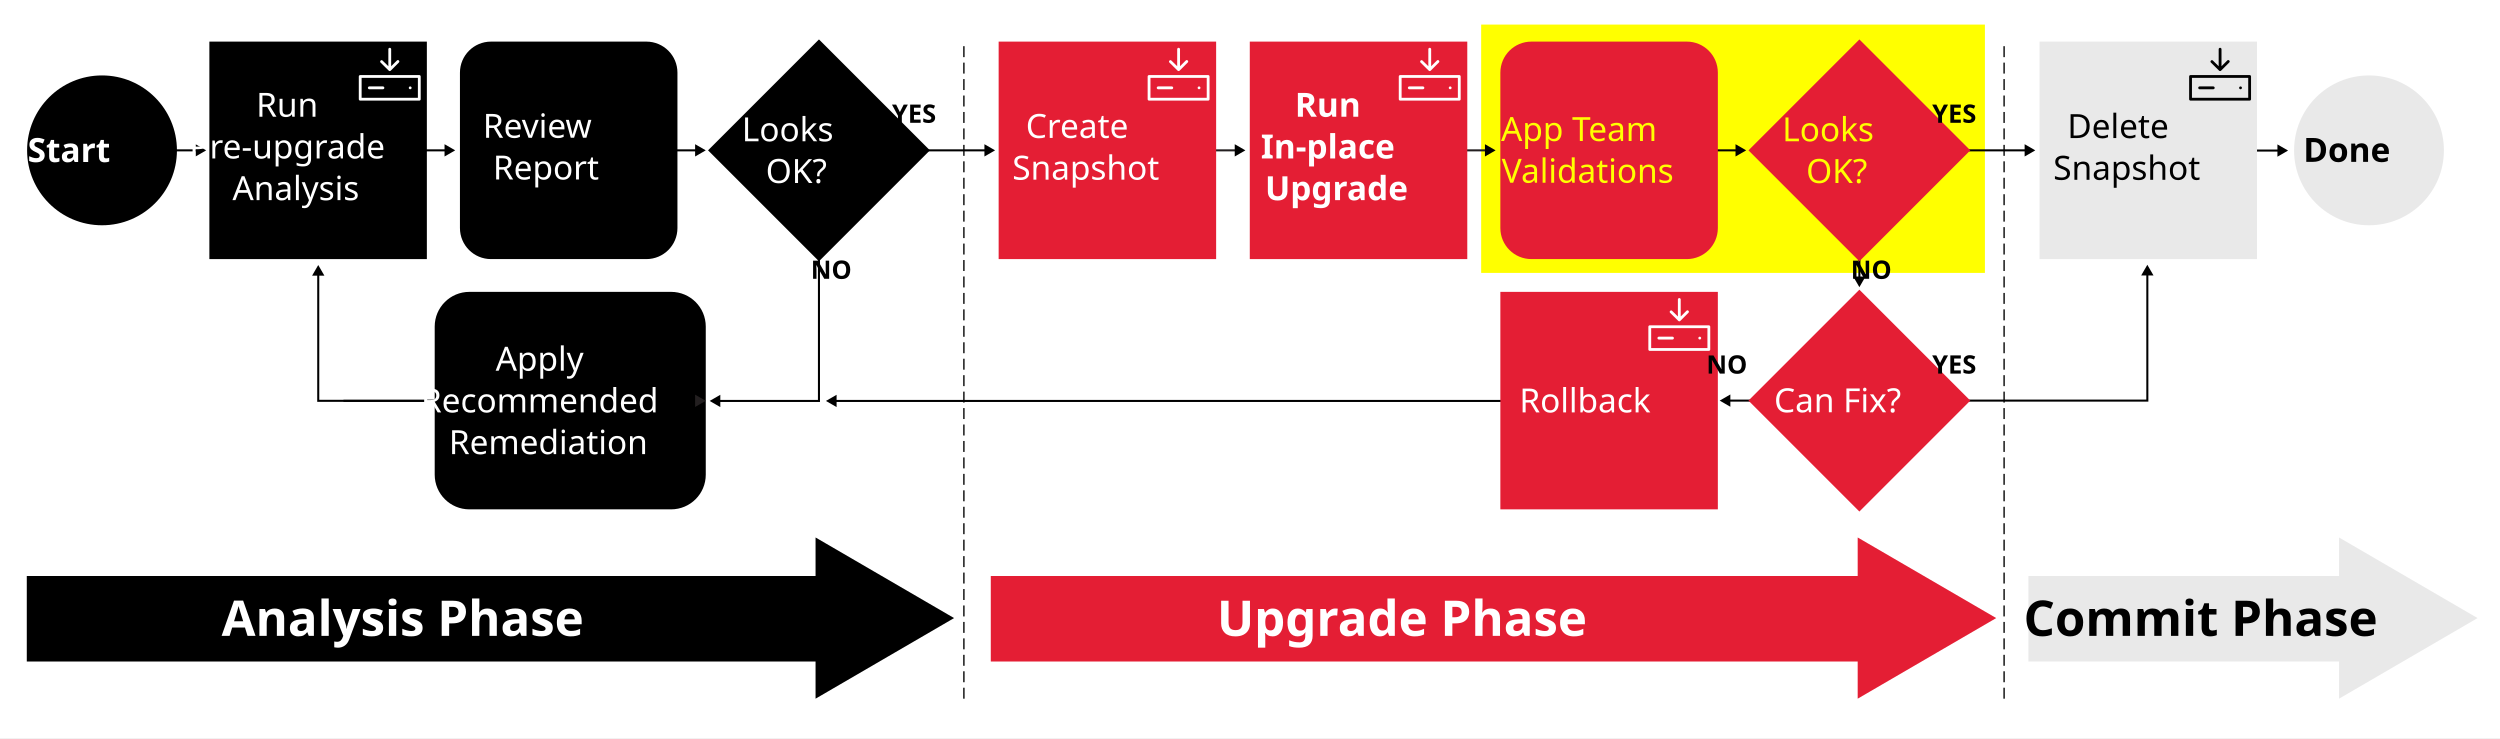
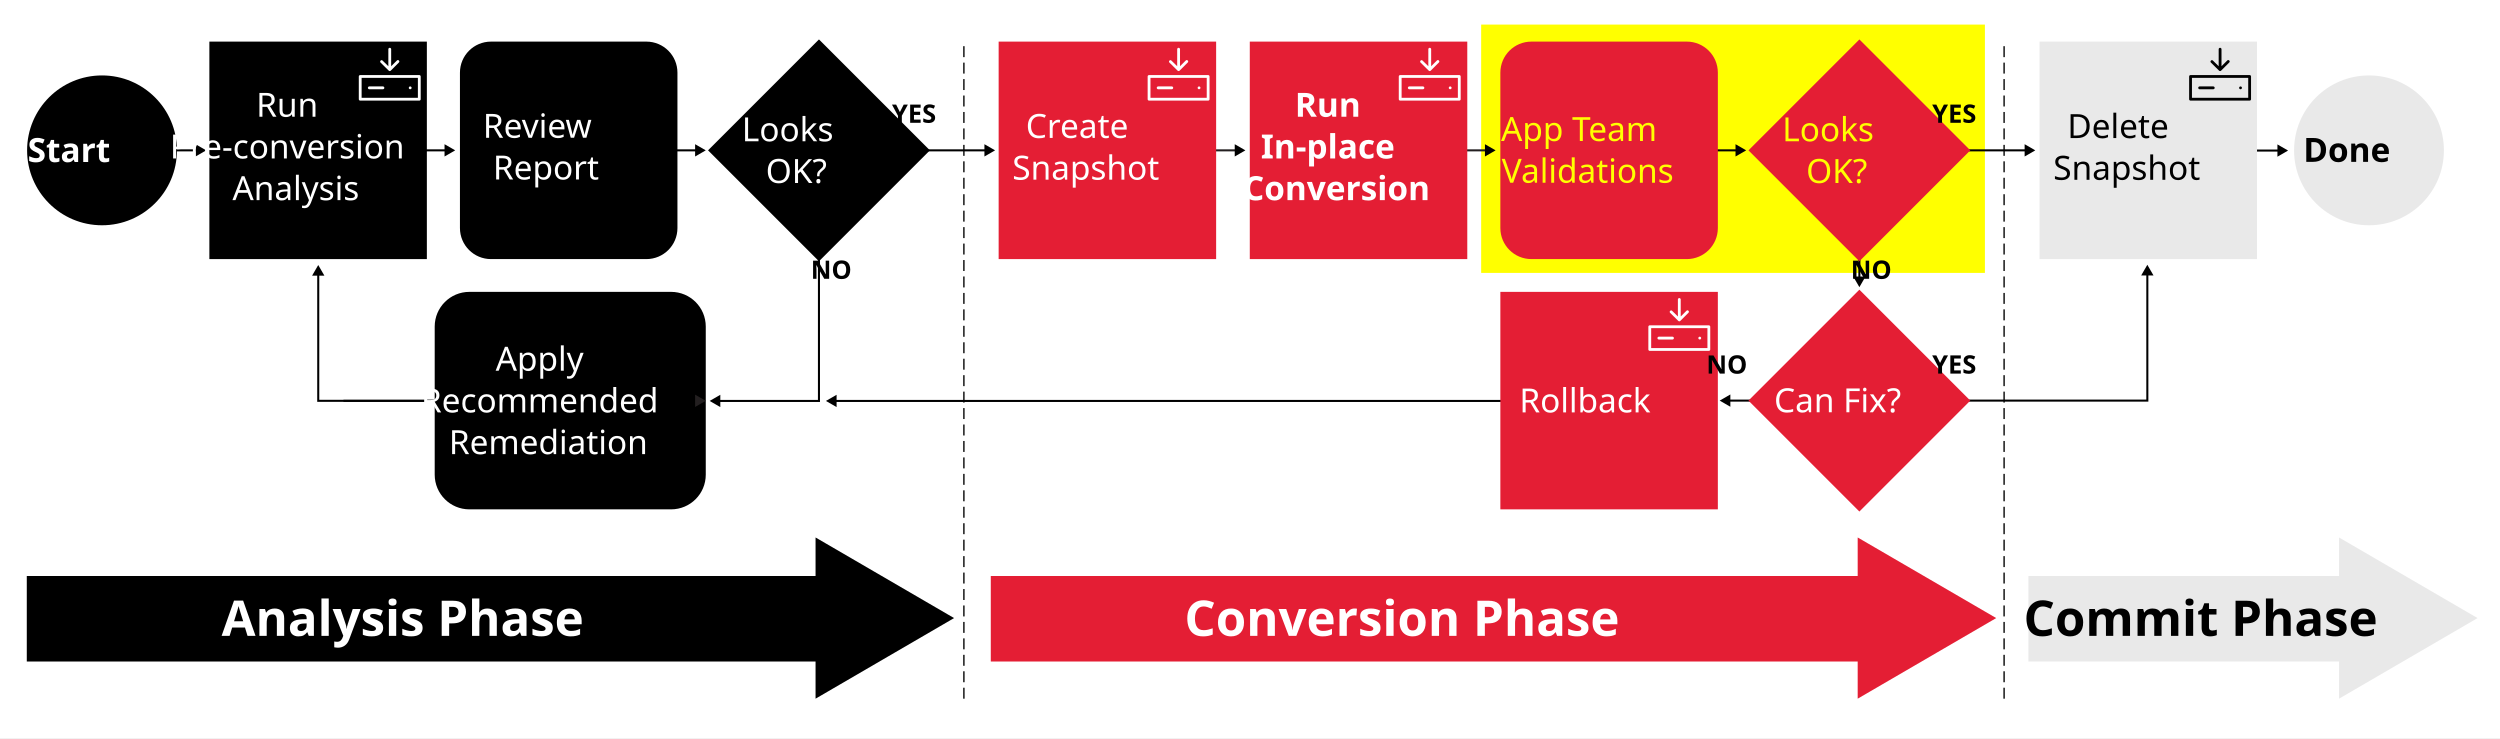
<svg xmlns="http://www.w3.org/2000/svg" version="1.1" id="svg2533" width="1040.619" height="307.239" viewBox="0 0 1040.619 307.239" xml:space="preserve">
  <defs id="defs2537">
    <clipPath clipPathUnits="userSpaceOnUse" id="clipPath2553">
      <path d="M 0,792 H 612 V 0 H 0 Z" id="path2551" />
    </clipPath>
    <clipPath clipPathUnits="userSpaceOnUse" id="clipPath2579">
      <path d="M 0,792 H 612 V 0 H 0 Z" id="path2577" />
    </clipPath>
    <clipPath clipPathUnits="userSpaceOnUse" id="clipPath2587">
      <path d="m 42.84,719.75 h 119.88 v 34 H 42.84 Z" id="path2585" />
    </clipPath>
    <clipPath clipPathUnits="userSpaceOnUse" id="clipPath2611">
      <path d="m 42.84,719.75 h 106 v 34 h -106 z" id="path2609" />
    </clipPath>
    <clipPath clipPathUnits="userSpaceOnUse" id="clipPath2943">
      <path d="M 179.28,462.384 H 569.16 V 581.975 H 179.28 Z" id="path2941" />
    </clipPath>
    <clipPath clipPathUnits="userSpaceOnUse" id="clipPath2983">
      <path d="M 179.28,462.384 H 569.16 V 581.975 H 179.28 Z" id="path2981" />
    </clipPath>
    <style id="style4590">
      .a59a7be5-8ddd-47cd-aa67-b081be49d87f {
        fill: #fff;
      }
    </style>
  </defs>
  <g id="g2539" transform="matrix(1.333333,0,0,-1.333333,-228.0365,785.0473)">
    <rect style="fill:#ffffff;fill-opacity:1;stroke:none;stroke-width:2.118" id="rect4263" width="780.465" height="230.429" x="171.027" y="-588.785" transform="scale(1,-1)" />
    <path d="M 790.689,503.588 H 633.425 V 581.112 H 790.689 Z" style="fill:#ffff00;fill-opacity:1;fill-rule:nonzero;stroke:none;stroke-width:1.765" id="path1025" clip-path="none" />
    <g id="g2849" transform="matrix(1.765354,0,0,1.765354,226.2638,541.8478)" clip-path="none" style="fill:#000000;fill-opacity:1;stroke:none;stroke-width:1;stroke-dasharray:none;stroke-opacity:1">
      <path d="m 0,0 c 0,-7.317 -5.932,-13.249 -13.249,-13.249 -7.317,0 -13.249,5.932 -13.249,13.249 0,7.318 5.932,13.249 13.249,13.249 C -5.932,13.249 0,7.318 0,0" style="fill:#000000;fill-opacity:1;fill-rule:nonzero;stroke:none;stroke-width:1;stroke-dasharray:none;stroke-opacity:1" id="path2851" />
    </g>
    <path d="m 380.535,429.772 h -62.977 c -5.977,0 -10.822,4.844 -10.822,10.822 v 46.252 c 0,5.977 4.844,10.822 10.822,10.822 h 62.977 c 5.977,0 10.822,-4.844 10.822,-10.822 v -46.252 c 0,-5.977 -4.844,-10.822 -10.822,-10.822" style="fill:#000000;fill-opacity:1;fill-rule:nonzero;stroke:none;stroke-width:1.765" id="path2919" clip-path="none" />
    <path d="m 304.286,507.9 h -67.896 v 67.896 h 67.896 z" style="fill:#000000;fill-opacity:1;fill-rule:nonzero;stroke:none;stroke-width:1.765" id="path2853" clip-path="none" />
    <g id="g2727" transform="matrix(2.628868,0,0,1.765354,431.794,463.6172)" style="stroke:#000000">
      <path d="M 0,0 H 79.59" style="fill:none;stroke:#000000;stroke-width:0.364;stroke-linecap:square;stroke-linejoin:miter;stroke-miterlimit:10;stroke-dasharray:none;stroke-opacity:1" id="path2729" />
    </g>
    <path d="m 707.314,429.772 h -67.896 v 67.896 h 67.896 z" style="fill:#e41e34;fill-opacity:1;fill-rule:nonzero;stroke:none;stroke-width:1.765" id="path4636" />
    <g id="g4648" transform="matrix(0.7093694,0,0,-0.7093694,682.5127,499.5506)">
      <path class="a59a7be5-8ddd-47cd-aa67-b081be49d87f" d="M 27,23.62 A 0.62,0.62 0 1 0 26.38,23 0.61,0.61 0 0 0 27,23.62 Z" id="path4638" />
      <g id="g4646">
        <path class="a59a7be5-8ddd-47cd-aa67-b081be49d87f" d="M 31,17.38 H 5 A 0.61,0.61 0 0 0 4.38,18 V 28 A 0.61,0.61 0 0 0 5,28.62 H 31 A 0.61,0.61 0 0 0 31.62,28 V 18 A 0.61,0.61 0 0 0 31,17.38 Z m -0.62,10 H 5.62 v -8.76 h 24.76 z" id="path4640" />
        <path class="a59a7be5-8ddd-47cd-aa67-b081be49d87f" d="m 9,23.62 h 6 a 0.62,0.62 0 0 0 0,-1.24 H 9 a 0.62,0.62 0 0 0 0,1.24 z" id="path4642" />
        <path class="a59a7be5-8ddd-47cd-aa67-b081be49d87f" d="m 17.56,15.44 a 0.62,0.62 0 0 0 0.88,0 l 3.6,-3.6 c 0.58,-0.56 -0.32,-1.47 -0.88,-0.88 l -2.54,2.53 V 6 a 0.62,0.62 0 0 0 -1.24,0 v 7.49 L 14.84,11 c -0.56,-0.58 -1.46,0.32 -0.88,0.88 z" id="path4644" />
      </g>
    </g>
    <g id="g2753" transform="matrix(1.765354,0,0,1.765354,705.3161,541.8478)" style="stroke:#000000">
      <path d="M 0,0 H 4.576" style="fill:none;stroke:#000000;stroke-width:0.364;stroke-linecap:square;stroke-linejoin:miter;stroke-miterlimit:10;stroke-dasharray:none;stroke-opacity:1" id="path2755" />
    </g>
    <g id="g4162" transform="matrix(1.765354,0,0,1.765354,-58.38623,-370.4724)">
      <g id="g4160" clip-path="url(#clipPath2943)">
        <g id="g4158" transform="translate(428.2477,497.5616)">
          <path d="m 0,0 h -27.48 c -3.033,0 -5.491,2.458 -5.491,5.491 v 27.478 c 0,3.033 2.458,5.491 5.491,5.491 H 0 c 3.033,0 5.491,-2.458 5.491,-5.491 V 5.491 C 5.491,2.458 3.033,0 0,0" style="fill:#e41e34;fill-opacity:1;fill-rule:nonzero;stroke:none" id="path4156" />
        </g>
      </g>
    </g>
    <g id="g2881" transform="matrix(1.765354,0,0,1.765354,426.6972,507.2192)" style="fill:#000000">
      <path d="M 0,0 -19.616,19.616 0,39.231 19.616,19.616 Z" style="fill:#000000;fill-opacity:1;fill-rule:nonzero;stroke:none" id="path2883" />
    </g>
    <g id="g4126" transform="matrix(1.765354,0,0,1.765354,-383.188,-370.4724)" style="fill:#000000;stroke:none">
      <g id="g4124" clip-path="url(#clipPath2943)" style="fill:#000000;stroke:none">
        <g id="g4122" transform="translate(428.2477,497.5616)" style="fill:#000000;stroke:none">
          <path d="m 0,0 h -27.48 c -3.033,0 -5.491,2.458 -5.491,5.491 v 27.478 c 0,3.033 2.458,5.491 5.491,5.491 H 0 c 3.033,0 5.491,-2.458 5.491,-5.491 V 5.491 C 5.491,2.458 3.033,0 0,0" style="fill:#000000;fill-opacity:1;fill-rule:nonzero;stroke:none" id="path4120" />
        </g>
      </g>
    </g>
    <g id="g2705" transform="matrix(1.765354,0,0,1.765354,751.4988,501.8989)" style="fill:#000000;stroke:#000000">
      <path d="M 0,0 V 6.888" style="fill:#000000;stroke:#000000;stroke-width:0.364;stroke-linecap:square;stroke-linejoin:miter;stroke-miterlimit:10;stroke-dasharray:none;stroke-opacity:1" id="path2707" />
    </g>
    <g id="g2709" transform="matrix(1.765354,0,0,1.765354,753.4195,502.4608)" style="fill:#000000">
      <path d="M 0,0 -1.088,-1.884 -2.176,0 Z" style="fill:#000000;fill-opacity:1;fill-rule:nonzero;stroke:none" id="path2711" />
    </g>
    <g id="g2719" transform="matrix(1.765354,0,0,1.765354,395.1725,463.6172)" style="stroke:#000000">
      <path d="M 0,0 H 17.856 V 29.808" style="fill:none;stroke:#000000;stroke-width:0.364;stroke-linecap:square;stroke-linejoin:miter;stroke-miterlimit:10;stroke-dasharray:none;stroke-opacity:1" id="path2721" />
    </g>
    <g id="g2723" transform="matrix(1.765354,0,0,1.765354,395.8984,461.6969)" style="fill:#000000">
      <path d="M 0,0 -1.884,1.088 0,2.176 Z" style="fill:#000000;fill-opacity:1;fill-rule:nonzero;stroke:none" id="path2725" />
    </g>
    <g id="g2731" transform="matrix(1.765354,0,0,1.765354,432.1987,461.6969)" style="fill:#000000">
      <path d="M 0,0 -1.884,1.088 0,2.176 Z" style="fill:#000000;fill-opacity:1;fill-rule:nonzero;stroke:none" id="path2733" />
    </g>
    <g id="g2735" transform="matrix(1.765354,0,0,1.765354,783.3562,541.8475)" style="stroke:#000000">
      <path d="M 0,0 H 11.495" style="fill:none;stroke:#000000;stroke-width:0.364;stroke-linecap:square;stroke-linejoin:miter;stroke-miterlimit:10;stroke-dasharray:none;stroke-opacity:1" id="path2737" />
    </g>
    <g id="g2739" transform="matrix(1.765354,0,0,1.765354,803.0874,539.9268)" style="fill:#000000">
      <path d="M 0,0 1.884,1.088 0,2.176 Z" style="fill:#000000;fill-opacity:1;fill-rule:nonzero;stroke:none" id="path2741" />
    </g>
    <g id="g2743" transform="matrix(1.765354,0,0,1.765354,627.0913,541.8478)">
      <path d="M 0,0 H 4.576" style="fill:none;stroke:#231f20;stroke-width:0.364;stroke-linecap:square;stroke-linejoin:miter;stroke-miterlimit:10;stroke-dasharray:none;stroke-opacity:1" id="path2745" />
    </g>
    <g id="g2747" transform="matrix(1.765354,0,0,1.765354,634.608,539.9271)" style="fill:#000000">
      <path d="M 0,0 1.884,1.088 0,2.176 Z" style="fill:#000000;fill-opacity:1;fill-rule:nonzero;stroke:none" id="path2749" />
    </g>
    <g id="g523" transform="matrix(1.765354,0,0,1.765354,549.4454,541.8478)">
      <path d="M 0,0 H 4.576" style="fill:none;stroke:#231f20;stroke-width:0.364;stroke-linecap:square;stroke-linejoin:miter;stroke-miterlimit:10;stroke-dasharray:none;stroke-opacity:1" id="path521" />
    </g>
    <g id="g2757" transform="matrix(1.765354,0,0,1.765354,712.8328,539.9271)" style="fill:#000000">
      <path d="M 0,0 1.884,1.088 0,2.176 Z" style="fill:#000000;fill-opacity:1;fill-rule:nonzero;stroke:none" id="path2759" />
    </g>
    <g id="g2771" transform="matrix(1.765354,0,0,1.765354,874.4896,541.7848)" style="stroke:#000000">
      <path d="M 0,0 H 4.576" style="fill:none;stroke:#000000;stroke-width:0.364;stroke-linecap:square;stroke-linejoin:miter;stroke-miterlimit:10;stroke-dasharray:none;stroke-opacity:1" id="path2773" />
    </g>
    <g id="g2775" transform="matrix(1.765354,0,0,1.765354,882.0063,539.8643)" style="fill:#000000">
      <path d="M 0,0 1.884,1.088 0,2.176 Z" style="fill:#000000;fill-opacity:1;fill-rule:nonzero;stroke:none" id="path2777" />
    </g>
    <g id="g2779" transform="matrix(1.765354,0,0,1.765354,751.4988,507.2192)">
      <path d="M 0,0 -19.616,19.616 0,39.231 19.616,19.616 Z" style="fill:#e41e34;fill-opacity:1;fill-rule:nonzero;stroke:none" id="path2781" />
    </g>
    <g id="g2793" transform="matrix(1.765354,0,0,1.765354,783.3562,463.721)" style="stroke:#000000">
      <path d="M 0,0 H 32.877 V 22.49" style="fill:none;stroke:#000000;stroke-width:0.364;stroke-linecap:square;stroke-linejoin:miter;stroke-miterlimit:10;stroke-dasharray:none;stroke-opacity:1" id="path2795" />
    </g>
    <g id="g2797" transform="matrix(1.765354,0,0,1.765354,843.3159,502.7975)" style="fill:#000000">
      <path d="M 0,0 -1.088,1.884 -2.176,0 Z" style="fill:#000000;fill-opacity:1;fill-rule:nonzero;stroke:none" id="path2799" />
    </g>
    <g id="g2801" transform="matrix(1.765354,0,0,1.765354,710.6584,463.721)" style="stroke:#000000">
      <path d="M 0,0 H 11.495" style="fill:none;stroke:#000000;stroke-width:0.364;stroke-linecap:square;stroke-linejoin:miter;stroke-miterlimit:10;stroke-dasharray:none;stroke-opacity:1" id="path2803" />
    </g>
    <g id="g2805" transform="matrix(1.765354,0,0,1.765354,711.2203,461.8003)" style="fill:#000000">
      <path d="M 0,0 -1.884,1.088 0,2.176 Z" style="fill:#000000;fill-opacity:1;fill-rule:nonzero;stroke:none" id="path2807" />
    </g>
    <g id="g2809" transform="matrix(1.765354,0,0,1.765354,751.4988,429.0919)">
      <path d="M 0,0 -19.616,19.616 0,39.232 19.616,19.616 Z" style="fill:#e41e34;fill-opacity:1;fill-rule:nonzero;stroke:none" id="path2811" />
    </g>
    <g id="g2817" transform="matrix(1.765354,0,0,1.765354,224.5512,541.8478)" style="stroke:#000000">
      <path d="M 0,0 H 4.575" style="fill:none;stroke:#000000;stroke-width:0.364;stroke-linecap:square;stroke-linejoin:miter;stroke-miterlimit:10;stroke-dasharray:none;stroke-opacity:1" id="path2819" />
    </g>
    <g id="g2821" transform="matrix(1.765354,0,0,1.765354,232.067,539.9271)" style="fill:#000000">
      <path d="M 0,0 1.884,1.088 0,2.176 Z" style="fill:#000000;fill-opacity:1;fill-rule:nonzero;stroke:none" id="path2823" />
    </g>
    <g id="g2825" transform="matrix(1.765354,0,0,1.765354,302.2895,541.8478)" style="stroke:#000000">
      <path d="M 0,0 H 4.576" style="fill:none;stroke:#000000;stroke-width:0.364;stroke-linecap:square;stroke-linejoin:miter;stroke-miterlimit:10;stroke-dasharray:none;stroke-opacity:1" id="path2827" />
    </g>
    <g id="g2829" transform="matrix(1.765354,0,0,1.765354,309.8062,539.9271)" style="fill:#000000">
      <path d="M 0,0 1.884,1.088 0,2.176 Z" style="fill:#000000;fill-opacity:1;fill-rule:nonzero;stroke:none" id="path2831" />
    </g>
    <g id="g2833" transform="matrix(1.765354,0,0,1.765354,270.378,503.2872)" style="stroke:#000000">
      <path d="M 0,0 V -22.45 H 38.901" style="fill:none;stroke:#000000;stroke-width:0.364;stroke-linecap:square;stroke-linejoin:miter;stroke-miterlimit:10;stroke-dasharray:none;stroke-opacity:1" id="path2835" />
    </g>
    <g id="g2837" transform="matrix(1.765354,0,0,1.765354,268.4575,502.7253)" style="fill:#000000">
      <path d="M 0,0 1.088,1.884 2.176,0 Z" style="fill:#000000;fill-opacity:1;fill-rule:nonzero;stroke:none" id="path2839" />
    </g>
    <g id="g2867" transform="matrix(1.765354,0,0,1.765354,380.5144,541.8475)" style="stroke:#000000">
      <path d="M 0,0 H 4.576" style="fill:none;stroke:#000000;stroke-width:0.364;stroke-linecap:square;stroke-linejoin:miter;stroke-miterlimit:10;stroke-dasharray:none;stroke-opacity:1" id="path2869" />
    </g>
    <g id="g2871" transform="matrix(1.765354,0,0,1.765354,388.0311,539.9268)" style="fill:#000000">
      <path d="M 0,0 1.884,1.088 0,2.176 Z" style="fill:#000000;fill-opacity:1;fill-rule:nonzero;stroke:none" id="path2873" />
    </g>
    <g id="g2885" transform="matrix(1.765354,0,0,1.765354,425.633,420.9954)" style="fill:#000000">
      <path d="M 0,0 24.496,-14.254 0,-28.509 Z" style="fill:#000000;fill-opacity:1;fill-rule:nonzero;stroke:none" id="path2887" />
    </g>
    <g id="g2901" transform="matrix(1.765354,0,0,1.765354,278.5643,463.6569)" style="stroke:#000000">
      <path d="M 0,0 H 62.327" style="fill:none;stroke:#000000;stroke-width:0.364;stroke-linecap:square;stroke-linejoin:miter;stroke-miterlimit:10;stroke-dasharray:none;stroke-opacity:1" id="path2903" />
    </g>
    <g id="g2905" transform="matrix(1.765354,0,0,1.765354,388.0311,461.7366)">
      <path d="M 0,0 1.884,1.088 0,2.176 Z" style="fill:#231f20;fill-opacity:1;fill-rule:nonzero;stroke:none" id="path2907" />
    </g>
    <g id="g2921" transform="matrix(1.765354,0,0,1.765354,471.9416,370.6667)" clip-path="none" style="fill:none;stroke:#000000;stroke-opacity:1">
      <path d="M 0,0 V 116.197" style="fill:none;stroke:#000000;stroke-width:0.242;stroke-linecap:butt;stroke-linejoin:miter;stroke-miterlimit:10;stroke-dasharray:1.939, 0.97;stroke-dashoffset:0;stroke-opacity:1" id="path2923" />
    </g>
    <g id="g2925" transform="matrix(1.765354,0,0,1.765354,796.6788,370.6667)" clip-path="none" style="fill:none;stroke:#000000;stroke-opacity:1">
      <path d="M 0,0 V 116.197" style="fill:none;stroke:#000000;stroke-width:0.242;stroke-linecap:butt;stroke-linejoin:miter;stroke-miterlimit:10;stroke-dasharray:1.939, 0.97;stroke-dashoffset:0;stroke-opacity:1" id="path2927" />
    </g>
    <path d="m 875.637,507.9 h -67.896 v 67.896 h 67.896 z" style="fill:#e9e9e9;fill-opacity:1;fill-rule:nonzero;stroke:none;stroke-width:1.765" id="path2961" />
    <g id="g2969" transform="matrix(1.765354,0,0,1.765354,458.619,541.8475)" style="stroke:#000000">
      <path d="M 0,0 H 11.495" style="fill:none;stroke:#000000;stroke-width:0.364;stroke-linecap:square;stroke-linejoin:miter;stroke-miterlimit:10;stroke-dasharray:none;stroke-opacity:1" id="path2971" />
    </g>
    <g id="g2973" transform="matrix(1.765354,0,0,1.765354,478.3504,539.9268)" style="fill:#000000">
      <path d="M 0,0 1.884,1.088 0,2.176 Z" style="fill:#000000;fill-opacity:1;fill-rule:nonzero;stroke:none" id="path2975" />
    </g>
    <g id="g2977" transform="matrix(1.765354,0,0,1.765354,-58.70099,-448.6006)">
      <g id="g2979" clip-path="url(#clipPath2983)">
        <g id="g2985" transform="translate(562.3143,561.0479)">
          <path d="m 0,0 c 0,-7.317 -5.932,-13.249 -13.249,-13.249 -7.317,0 -13.249,5.932 -13.249,13.249 0,7.318 5.932,13.249 13.249,13.249 C -5.932,13.249 0,7.318 0,0" style="fill:#e9e9e9;fill-opacity:1;fill-rule:nonzero;stroke:none" id="path2987" />
        </g>
      </g>
    </g>
    <path d="M 179.389,382.27 H 433.546 v 26.697 H 179.389 Z" style="fill:#000000;fill-opacity:1;fill-rule:nonzero;stroke:none;stroke-width:1.765" id="path2997" />
    <g id="g3003" transform="matrix(1.765354,0,0,1.765354,750.9695,420.9954)">
      <path d="M 0,0 24.496,-14.254 0,-28.509 Z" style="fill:#e41e34;fill-opacity:1;fill-rule:nonzero;stroke:none" id="path3005" />
    </g>
    <path d="m 757.36,382.27 h -277.022 v 26.697 h 277.022 z" style="fill:#e41e34;fill-opacity:1;fill-rule:nonzero;stroke:none;stroke-width:2.077" id="path3007" />
    <g id="g3013" transform="matrix(1.765354,0,0,1.765354,901.2388,370.6659)">
      <path d="M 0,0 24.496,14.255 0,28.509 Z" style="fill:#e9e9e9;fill-opacity:1;fill-rule:nonzero;stroke:none" id="path3015" />
    </g>
    <path d="m 910.734,382.27 h -106.466 v 26.697 h 106.466 z" style="fill:#e9e9e9;fill-opacity:1;fill-rule:nonzero;stroke:none;stroke-width:1.794" id="path3017" />
    <text xml:space="preserve" style="font-style:normal;font-variant:normal;font-weight:normal;font-stretch:normal;font-size:10.416px;font-family:'Red Hat Display';-inkscape-font-specification:'Red Hat Display, Normal';font-variant-ligatures:normal;font-variant-caps:normal;font-variant-numeric:normal;font-variant-east-asian:normal;text-align:center;text-anchor:middle;fill:#ffffff;stroke-width:1.324" x="348.237" y="-545.774" id="text3854" transform="scale(1,-1)">
      <tspan x="348.237" y="-545.774" id="tspan3852" style="stroke-width:1.324">Review</tspan>
      <tspan x="348.237" y="-532.755" id="tspan4118" style="stroke-width:1.324">Report</tspan>
    </text>
    <text xml:space="preserve" style="font-style:normal;font-variant:normal;font-weight:normal;font-stretch:normal;font-size:10.416px;font-family:'Red Hat Display';-inkscape-font-specification:'Red Hat Display, Normal';font-variant-ligatures:normal;font-variant-caps:normal;font-variant-numeric:normal;font-variant-east-asian:normal;text-align:center;text-anchor:middle;fill:#ffff00;stroke-width:1.324;fill-opacity:1" x="751.202" y="-544.68" id="text3863" transform="scale(1,-1)">
      <tspan x="751.202" y="-544.68" id="tspan3861" style="stroke-width:1.324;fill:#ffff00;fill-opacity:1">Looks</tspan>
      <tspan x="751.202" y="-531.661" id="tspan3865" style="stroke-width:1.324;fill:#ffff00;fill-opacity:1">OK?</tspan>
    </text>
    <text xml:space="preserve" style="font-style:normal;font-variant:normal;font-weight:900;font-stretch:normal;font-size:7.944px;font-family:'Red Hat Display';-inkscape-font-specification:'Red Hat Display, Heavy';font-variant-ligatures:normal;font-variant-caps:normal;font-variant-numeric:normal;font-variant-east-asian:normal;text-align:center;text-anchor:middle;fill:#000000;stroke-width:1.324" x="461.546" y="-550.458" id="text3979" transform="scale(1,-1)">
      <tspan id="tspan3977" style="font-style:normal;font-variant:normal;font-weight:900;font-stretch:normal;font-size:7.944px;font-family:'Red Hat Display';-inkscape-font-specification:'Red Hat Display, Heavy';font-variant-ligatures:normal;font-variant-caps:normal;font-variant-numeric:normal;font-variant-east-asian:normal;stroke-width:1.324" x="461.546" y="-550.458">YES</tspan>
    </text>
    <text xml:space="preserve" style="font-style:normal;font-variant:normal;font-weight:900;font-stretch:normal;font-size:7.944px;font-family:'Red Hat Display';-inkscape-font-specification:'Red Hat Display, Heavy';font-variant-ligatures:normal;font-variant-caps:normal;font-variant-numeric:normal;font-variant-east-asian:normal;text-align:center;text-anchor:middle;fill:#000000;stroke-width:1.324" x="435.694" y="-501.742" id="text4033" transform="scale(1,-1)">
      <tspan id="tspan4031" style="font-style:normal;font-variant:normal;font-weight:900;font-stretch:normal;font-size:7.944px;font-family:'Red Hat Display';-inkscape-font-specification:'Red Hat Display, Heavy';font-variant-ligatures:normal;font-variant-caps:normal;font-variant-numeric:normal;font-variant-east-asian:normal;stroke-width:1.324" x="435.694" y="-501.742">NO</tspan>
    </text>
    <text xml:space="preserve" style="font-style:normal;font-variant:normal;font-weight:normal;font-stretch:normal;font-size:15.359px;font-family:'Red Hat Text';-inkscape-font-specification:'Red Hat Text, Normal ';font-variant-ligatures:normal;font-variant-caps:normal;font-variant-numeric:normal;font-variant-east-asian:normal;text-align:center;text-anchor:middle;fill:#ffffff;stroke-width:1.324" x="306.721" y="-390.274" id="text4084" transform="scale(1,-1)">
      <tspan id="tspan4082" style="font-style:normal;font-variant:normal;font-weight:900;font-stretch:normal;font-size:15.359px;font-family:'Red Hat Display';-inkscape-font-specification:'Red Hat Display, Heavy';font-variant-ligatures:normal;font-variant-caps:normal;font-variant-numeric:normal;font-variant-east-asian:normal;text-align:center;text-anchor:middle;fill:#ffffff;stroke-width:1.324" x="306.721" y="-390.274">Analysis Phase</tspan>
    </text>
    <text xml:space="preserve" style="font-style:normal;font-variant:normal;font-weight:normal;font-stretch:normal;font-size:15.359px;font-family:'Red Hat Text';-inkscape-font-specification:'Red Hat Text, Normal ';font-variant-ligatures:normal;font-variant-caps:normal;font-variant-numeric:normal;font-variant-east-asian:normal;text-align:center;text-anchor:middle;fill:#ffffff;stroke-width:1.324" x="618.68" y="-390.274" id="text4088" transform="scale(1,-1)">
-       <tspan id="tspan4086" style="font-style:normal;font-variant:normal;font-weight:900;font-stretch:normal;font-size:15.359px;font-family:'Red Hat Display';-inkscape-font-specification:'Red Hat Display, Heavy';font-variant-ligatures:normal;font-variant-caps:normal;font-variant-numeric:normal;font-variant-east-asian:normal;text-align:center;text-anchor:middle;fill:#ffffff;stroke-width:1.324" x="618.68" y="-390.274">Upgrade Phase</tspan>
+       <tspan id="tspan4086" style="font-style:normal;font-variant:normal;font-weight:900;font-stretch:normal;font-size:15.359px;font-family:'Red Hat Display';-inkscape-font-specification:'Red Hat Display, Heavy';font-variant-ligatures:normal;font-variant-caps:normal;font-variant-numeric:normal;font-variant-east-asian:normal;text-align:center;text-anchor:middle;fill:#ffffff;stroke-width:1.324" x="618.68" y="-390.274">Conversion Phase</tspan>
    </text>
    <text xml:space="preserve" style="font-style:normal;font-variant:normal;font-weight:normal;font-stretch:normal;font-size:15.359px;font-family:'Red Hat Text';-inkscape-font-specification:'Red Hat Text, Normal ';font-variant-ligatures:normal;font-variant-caps:normal;font-variant-numeric:normal;font-variant-east-asian:normal;text-align:center;text-anchor:middle;fill:#000000;stroke-width:1.324" x="868.008" y="-390.274" id="text4092" transform="scale(1,-1)">
      <tspan id="tspan4090" style="font-style:normal;font-variant:normal;font-weight:900;font-stretch:normal;font-size:15.359px;font-family:'Red Hat Display';-inkscape-font-specification:'Red Hat Display, Heavy';font-variant-ligatures:normal;font-variant-caps:normal;font-variant-numeric:normal;font-variant-east-asian:normal;text-align:center;text-anchor:middle;fill:#000000;stroke-width:1.324" x="868.008" y="-390.274">Commit Phase</tspan>
    </text>
    <text xml:space="preserve" style="font-style:normal;font-variant:normal;font-weight:normal;font-stretch:normal;font-size:10.416px;font-family:'Red Hat Display';-inkscape-font-specification:'Red Hat Display, Normal';font-variant-ligatures:normal;font-variant-caps:normal;font-variant-numeric:normal;font-variant-east-asian:normal;text-align:center;text-anchor:middle;fill:#ffffff;stroke-width:1.324" x="426.4" y="-544.68" id="text4132" transform="scale(1,-1)">
      <tspan x="426.4" y="-544.68" id="tspan4128" style="stroke-width:1.324">Looks</tspan>
      <tspan x="426.4" y="-531.661" id="tspan4130" style="stroke-width:1.324">OK?</tspan>
    </text>
    <text xml:space="preserve" style="font-style:normal;font-variant:normal;font-weight:normal;font-stretch:normal;font-size:10.416px;font-family:'Red Hat Display';-inkscape-font-specification:'Red Hat Display, Normal';font-variant-ligatures:normal;font-variant-caps:normal;font-variant-numeric:normal;font-variant-east-asian:normal;text-align:center;text-anchor:middle;fill:#ffff00;stroke-width:1.324;fill-opacity:1" x="673.45" y="-544.764" id="text4138" transform="scale(1,-1)">
      <tspan x="673.45" y="-544.764" id="tspan4136" style="stroke-width:1.324;fill:#ffff00;fill-opacity:1">App Team</tspan>
      <tspan x="673.45" y="-531.745" id="tspan4142" style="stroke-width:1.324;fill:#ffff00;fill-opacity:1">Validations</tspan>
    </text>
    <text xml:space="preserve" style="font-style:normal;font-variant:normal;font-weight:normal;font-stretch:normal;font-size:10.416px;font-family:'Red Hat Display';-inkscape-font-specification:'Red Hat Display, Normal';font-variant-ligatures:normal;font-variant-caps:normal;font-variant-numeric:normal;font-variant-east-asian:normal;text-align:center;text-anchor:middle;fill:#ffffff;stroke-width:1.324" x="751.478" y="-460.076" id="text4148" transform="scale(1,-1)">
      <tspan x="751.478" y="-460.076" id="tspan4152" style="stroke-width:1.324">Can Fix?</tspan>
    </text>
    <text xml:space="preserve" style="font-style:normal;font-variant:normal;font-weight:normal;font-stretch:normal;font-size:10.416px;font-family:'Red Hat Display';-inkscape-font-specification:'Red Hat Display, Normal';font-variant-ligatures:normal;font-variant-caps:normal;font-variant-numeric:normal;font-variant-east-asian:normal;text-align:center;text-anchor:middle;fill:#ffffff;stroke-width:1.324" x="672.609" y="-460.038" id="text4168" transform="scale(1,-1)">
      <tspan x="672.609" y="-460.038" id="tspan4166" style="stroke-width:1.324">Rollback</tspan>
    </text>
    <text xml:space="preserve" style="font-style:normal;font-variant:normal;font-weight:900;font-stretch:normal;font-size:7.944px;font-family:'Red Hat Display';-inkscape-font-specification:'Red Hat Display, Heavy';font-variant-ligatures:normal;font-variant-caps:normal;font-variant-numeric:normal;font-variant-east-asian:normal;text-align:center;text-anchor:middle;fill:#000000;stroke-width:1.324" x="786.278" y="-550.458" id="text4276" transform="scale(1,-1)">
      <tspan id="tspan4274" style="font-style:normal;font-variant:normal;font-weight:900;font-stretch:normal;font-size:7.944px;font-family:'Red Hat Display';-inkscape-font-specification:'Red Hat Display, Heavy';font-variant-ligatures:normal;font-variant-caps:normal;font-variant-numeric:normal;font-variant-east-asian:normal;stroke-width:1.324" x="786.278" y="-550.458">YES</tspan>
    </text>
    <text xml:space="preserve" style="font-style:normal;font-variant:normal;font-weight:900;font-stretch:normal;font-size:7.944px;font-family:'Red Hat Display';-inkscape-font-specification:'Red Hat Display, Heavy';font-variant-ligatures:normal;font-variant-caps:normal;font-variant-numeric:normal;font-variant-east-asian:normal;text-align:center;text-anchor:middle;fill:#000000;stroke-width:1.324" x="760.364" y="-501.742" id="text4280" transform="scale(1,-1)">
      <tspan id="tspan4278" style="font-style:normal;font-variant:normal;font-weight:900;font-stretch:normal;font-size:7.944px;font-family:'Red Hat Display';-inkscape-font-specification:'Red Hat Display, Heavy';font-variant-ligatures:normal;font-variant-caps:normal;font-variant-numeric:normal;font-variant-east-asian:normal;stroke-width:1.324" x="760.364" y="-501.742">NO</tspan>
    </text>
    <text xml:space="preserve" style="font-style:normal;font-variant:normal;font-weight:900;font-stretch:normal;font-size:7.944px;font-family:'Red Hat Display';-inkscape-font-specification:'Red Hat Display, Heavy';font-variant-ligatures:normal;font-variant-caps:normal;font-variant-numeric:normal;font-variant-east-asian:normal;text-align:center;text-anchor:middle;fill:#000000;stroke-width:1.324" x="715.285" y="-472.151" id="text4284" transform="scale(1,-1)">
      <tspan id="tspan4282" style="font-style:normal;font-variant:normal;font-weight:900;font-stretch:normal;font-size:7.944px;font-family:'Red Hat Display';-inkscape-font-specification:'Red Hat Display, Heavy';font-variant-ligatures:normal;font-variant-caps:normal;font-variant-numeric:normal;font-variant-east-asian:normal;stroke-width:1.324" x="715.285" y="-472.151">NO</tspan>
    </text>
    <text xml:space="preserve" style="font-style:normal;font-variant:normal;font-weight:900;font-stretch:normal;font-size:7.944px;font-family:'Red Hat Display';-inkscape-font-specification:'Red Hat Display, Heavy';font-variant-ligatures:normal;font-variant-caps:normal;font-variant-numeric:normal;font-variant-east-asian:normal;text-align:center;text-anchor:middle;fill:#000000;stroke-width:1.324" x="786.278" y="-472.159" id="text4298" transform="scale(1,-1)">
      <tspan id="tspan4296" style="font-style:normal;font-variant:normal;font-weight:900;font-stretch:normal;font-size:7.944px;font-family:'Red Hat Display';-inkscape-font-specification:'Red Hat Display, Heavy';font-variant-ligatures:normal;font-variant-caps:normal;font-variant-numeric:normal;font-variant-east-asian:normal;stroke-width:1.324" x="786.278" y="-472.159">YES</tspan>
    </text>
    <text xml:space="preserve" style="font-style:normal;font-variant:normal;font-weight:normal;font-stretch:normal;font-size:10.416px;font-family:'Red Hat Display';-inkscape-font-specification:'Red Hat Display, Normal';font-variant-ligatures:normal;font-variant-caps:normal;font-variant-numeric:normal;font-variant-east-asian:normal;text-align:center;text-anchor:middle;fill:#000000;stroke-width:1.324" x="841.737" y="-545.686" id="text4304" transform="scale(1,-1)">
      <tspan x="841.737" y="-545.686" id="tspan4300" style="stroke-width:1.324">Delete</tspan>
      <tspan x="841.737" y="-532.667" id="tspan4302" style="stroke-width:1.324">Snapshot</tspan>
    </text>
    <text xml:space="preserve" style="font-style:normal;font-variant:normal;font-weight:normal;font-stretch:normal;font-size:10.416px;font-family:'Red Hat Display';-inkscape-font-specification:'Red Hat Display, Normal';font-variant-ligatures:normal;font-variant-caps:normal;font-variant-numeric:normal;font-variant-east-asian:normal;text-align:center;text-anchor:middle;fill:#000000;stroke-width:1.324" x="910.427" y="-538.254" id="text4314" transform="scale(1,-1)">
      <tspan x="910.427" y="-538.254" id="tspan4312" style="font-style:normal;font-variant:normal;font-weight:900;font-stretch:normal;font-family:'Red Hat Display';-inkscape-font-specification:'Red Hat Display Heavy';stroke-width:1.324">Done</tspan>
    </text>
    <g id="g4669" transform="matrix(0.7093694,0,0,-0.7093694,851.3379,577.6788)" style="fill:#000000">
      <path class="a59a7be5-8ddd-47cd-aa67-b081be49d87f" d="M 27,23.62 A 0.62,0.62 0 1 0 26.38,23 0.61,0.61 0 0 0 27,23.62 Z" id="path4659" style="fill:#000000" />
      <g id="g4667" style="fill:#000000">
        <path class="a59a7be5-8ddd-47cd-aa67-b081be49d87f" d="M 31,17.38 H 5 A 0.61,0.61 0 0 0 4.38,18 V 28 A 0.61,0.61 0 0 0 5,28.62 H 31 A 0.61,0.61 0 0 0 31.62,28 V 18 A 0.61,0.61 0 0 0 31,17.38 Z m -0.62,10 H 5.62 v -8.76 h 24.76 z" id="path4661" style="fill:#000000" />
        <path class="a59a7be5-8ddd-47cd-aa67-b081be49d87f" d="m 9,23.62 h 6 a 0.62,0.62 0 0 0 0,-1.24 H 9 a 0.62,0.62 0 0 0 0,1.24 z" id="path4663" style="fill:#000000" />
        <path class="a59a7be5-8ddd-47cd-aa67-b081be49d87f" d="m 17.56,15.44 a 0.62,0.62 0 0 0 0.88,0 l 3.6,-3.6 c 0.58,-0.56 -0.32,-1.47 -0.88,-0.88 l -2.54,2.53 V 6 a 0.62,0.62 0 0 0 -1.24,0 v 7.49 L 14.84,11 c -0.56,-0.58 -1.46,0.32 -0.88,0.88 z" id="path4665" style="fill:#000000" />
      </g>
    </g>
    <text xml:space="preserve" style="font-style:normal;font-variant:normal;font-weight:normal;font-stretch:normal;font-size:15.888px;font-family:'Red Hat Text';-inkscape-font-specification:'Red Hat Text, Normal ';font-variant-ligatures:normal;font-variant-caps:normal;font-variant-numeric:normal;font-variant-east-asian:normal;text-align:center;text-anchor:middle;fill:#ffffff;stroke-width:1.324" x="202.875" y="-538.202" id="text3314" transform="scale(1,-1)">
      <tspan id="tspan3312" style="font-style:normal;font-variant:normal;font-weight:900;font-stretch:normal;font-size:10.416px;font-family:'Red Hat Display';-inkscape-font-specification:'Red Hat Display, Heavy';font-variant-ligatures:normal;font-variant-caps:normal;font-variant-numeric:normal;font-variant-east-asian:normal;text-align:center;text-anchor:middle;fill:#ffffff;stroke-width:1.324" x="202.875" y="-538.202">Start</tspan>
    </text>
    <text xml:space="preserve" style="font-style:normal;font-variant:normal;font-weight:normal;font-stretch:normal;font-size:10.416px;font-family:'Red Hat Display';-inkscape-font-specification:'Red Hat Display, Normal';font-variant-ligatures:normal;font-variant-caps:normal;font-variant-numeric:normal;font-variant-east-asian:normal;text-align:center;text-anchor:middle;fill:#ffffff;stroke-width:1.324" x="348.973" y="-473.057" id="text4037" transform="scale(1,-1)">
      <tspan x="348.973" y="-473.057" id="tspan4039" style="stroke-width:1.324">Apply</tspan>
      <tspan x="348.973" y="-460.038" id="tspan4043" style="stroke-width:1.324">Recommended</tspan>
      <tspan x="348.973" y="-447.018" id="tspan4045" style="stroke-width:1.324">Remediation</tspan>
    </text>
-     <text xml:space="preserve" style="font-style:normal;font-variant:normal;font-weight:normal;font-stretch:normal;font-size:10.416px;font-family:'Red Hat Display';-inkscape-font-specification:'Red Hat Display, Normal';font-variant-ligatures:normal;font-variant-caps:normal;font-variant-numeric:normal;font-variant-east-asian:normal;text-align:center;text-anchor:middle;fill:#ffffff;stroke-width:1.324;fill-opacity:1" x="270.156" y="-552.342" id="text3720" transform="scale(1,-1)">
-       <tspan id="tspan3722" x="270.156" y="-552.342" style="font-style:normal;font-variant:normal;font-weight:normal;font-stretch:normal;font-family:'Red Hat Display';-inkscape-font-specification:'Red Hat Display';stroke-width:1.324;fill:#ffffff;fill-opacity:1">Run</tspan>
-       <tspan x="270.156" y="-539.322" id="tspan3842" style="font-style:normal;font-variant:normal;font-weight:normal;font-stretch:normal;font-family:'Red Hat Display';-inkscape-font-specification:'Red Hat Display';stroke-width:1.324;fill:#ffffff;fill-opacity:1">Pre-upgrade</tspan>
-       <tspan x="270.156" y="-526.303" id="tspan3846" style="font-style:normal;font-variant:normal;font-weight:normal;font-stretch:normal;font-family:'Red Hat Display';-inkscape-font-specification:'Red Hat Display';stroke-width:1.324;fill:#ffffff;fill-opacity:1">Analysis</tspan>
+     <text xml:space="preserve" style="font-style:normal;font-variant:normal;font-weight:normal;font-stretch:normal;font-size:10.416px;font-family:'Red Hat Display';-inkscape-font-specification:'Red Hat Display, Normal';font-variant-ligatures:normal;font-variant-caps:normal;font-variant-numeric:normal;font-variant-east-asian:normal;text-align:center;text-anchor:middle;fill:#ffffff;fill-opacity:1;stroke-width:1.324" x="270.156" y="-552.342" id="text3720" transform="scale(1,-1)">
+       <tspan id="tspan3722" x="270.156" y="-552.342" style="font-style:normal;font-variant:normal;font-weight:normal;font-stretch:normal;font-family:'Red Hat Display';-inkscape-font-specification:'Red Hat Display';fill:#ffffff;fill-opacity:1;stroke-width:1.324">Run</tspan>
+       <tspan x="270.156" y="-539.322" id="tspan3842" style="font-style:normal;font-variant:normal;font-weight:normal;font-stretch:normal;font-family:'Red Hat Display';-inkscape-font-specification:'Red Hat Display';fill:#ffffff;fill-opacity:1;stroke-width:1.324">Pre-conversion</tspan>
+       <tspan x="270.156" y="-526.303" id="tspan3846" style="font-style:normal;font-variant:normal;font-weight:normal;font-stretch:normal;font-family:'Red Hat Display';-inkscape-font-specification:'Red Hat Display';fill:#ffffff;fill-opacity:1;stroke-width:1.324">Analysis</tspan>
    </text>
    <g id="g4613" transform="matrix(0.7093694,0,0,-0.7093694,279.9334,577.6788)" style="fill:#ffffff;fill-opacity:1">
      <path class="a59a7be5-8ddd-47cd-aa67-b081be49d87f" d="M 27,23.62 A 0.62,0.62 0 1 0 26.38,23 0.61,0.61 0 0 0 27,23.62 Z" id="path4594" style="fill:#ffffff;fill-opacity:1" />
      <g id="g4602" style="fill:#ffffff;fill-opacity:1">
        <path class="a59a7be5-8ddd-47cd-aa67-b081be49d87f" d="M 31,17.38 H 5 A 0.61,0.61 0 0 0 4.38,18 V 28 A 0.61,0.61 0 0 0 5,28.62 H 31 A 0.61,0.61 0 0 0 31.62,28 V 18 A 0.61,0.61 0 0 0 31,17.38 Z m -0.62,10 H 5.62 v -8.76 h 24.76 z" id="path4596" style="fill:#ffffff;fill-opacity:1" />
        <path class="a59a7be5-8ddd-47cd-aa67-b081be49d87f" d="m 9,23.62 h 6 a 0.62,0.62 0 0 0 0,-1.24 H 9 a 0.62,0.62 0 0 0 0,1.24 z" id="path4598" style="fill:#ffffff;fill-opacity:1" />
        <path class="a59a7be5-8ddd-47cd-aa67-b081be49d87f" d="m 17.56,15.44 a 0.62,0.62 0 0 0 0.88,0 l 3.6,-3.6 c 0.58,-0.56 -0.32,-1.47 -0.88,-0.88 l -2.54,2.53 V 6 a 0.62,0.62 0 0 0 -1.24,0 v 7.49 L 14.84,11 c -0.56,-0.58 -1.46,0.32 -0.88,0.88 z" id="path4600" style="fill:#ffffff;fill-opacity:1" />
      </g>
    </g>
    <g id="g527" transform="matrix(1.765354,0,0,1.765354,556.4934,539.9271)" style="fill:#000000">
      <path d="M 0,0 1.884,1.088 0,2.176 Z" style="fill:#000000;fill-opacity:1;fill-rule:nonzero;stroke:none" id="path525" />
    </g>
    <g id="g4695">
      <path d="m 550.687,507.9 h -67.896 v 67.896 h 67.896 z" style="fill:#e41e34;fill-opacity:1;fill-rule:nonzero;stroke:none;stroke-width:1.765" id="path2751" />
      <path d="m 629.09,507.9 h -67.896 v 67.896 h 67.896 z" style="fill:#e41e34;fill-opacity:1;fill-rule:nonzero;stroke:none;stroke-width:1.765" id="path529" />
    </g>
-     <text xml:space="preserve" style="font-style:normal;font-variant:normal;font-weight:normal;font-stretch:normal;font-size:10.416px;font-family:'Red Hat Display';-inkscape-font-specification:'Red Hat Display, Normal';font-variant-ligatures:normal;font-variant-caps:normal;font-variant-numeric:normal;font-variant-east-asian:normal;text-align:center;text-anchor:middle;fill:#ffffff;stroke-width:1.324;fill-opacity:1" x="595.027" y="-552.336" id="text537" transform="scale(1,-1)">
-       <tspan x="595.027" y="-552.336" id="tspan531" style="font-style:normal;font-variant:normal;font-weight:900;font-stretch:normal;font-family:'Red Hat Display';-inkscape-font-specification:'Red Hat Display Heavy';stroke-width:1.324;fill:#ffffff;fill-opacity:1">Run</tspan>
-       <tspan x="595.027" y="-539.317" id="tspan533" style="font-style:normal;font-variant:normal;font-weight:900;font-stretch:normal;font-family:'Red Hat Display';-inkscape-font-specification:'Red Hat Display Heavy';stroke-width:1.324;fill:#ffffff;fill-opacity:1">In-place</tspan>
-       <tspan x="595.027" y="-526.297" id="tspan535" style="font-style:normal;font-variant:normal;font-weight:900;font-stretch:normal;font-family:'Red Hat Display';-inkscape-font-specification:'Red Hat Display Heavy';stroke-width:1.324;fill:#ffffff;fill-opacity:1">Upgrade</tspan>
+     <text xml:space="preserve" style="font-style:normal;font-variant:normal;font-weight:normal;font-stretch:normal;font-size:10.416px;font-family:'Red Hat Display';-inkscape-font-specification:'Red Hat Display, Normal';font-variant-ligatures:normal;font-variant-caps:normal;font-variant-numeric:normal;font-variant-east-asian:normal;text-align:center;text-anchor:middle;fill:#ffffff;fill-opacity:1;stroke-width:1.324" x="595.027" y="-552.336" id="text537" transform="scale(1,-1)">
+       <tspan x="595.027" y="-552.336" id="tspan531" style="font-style:normal;font-variant:normal;font-weight:900;font-stretch:normal;font-family:'Red Hat Display';-inkscape-font-specification:'Red Hat Display Heavy';fill:#ffffff;fill-opacity:1;stroke-width:1.324">Run</tspan>
+       <tspan x="595.027" y="-539.317" id="tspan533" style="font-style:normal;font-variant:normal;font-weight:900;font-stretch:normal;font-family:'Red Hat Display';-inkscape-font-specification:'Red Hat Display Heavy';fill:#ffffff;fill-opacity:1;stroke-width:1.324">In-place</tspan>
+       <tspan x="595.027" y="-526.297" id="tspan535" style="font-style:normal;font-variant:normal;font-weight:900;font-stretch:normal;font-family:'Red Hat Display';-inkscape-font-specification:'Red Hat Display Heavy';fill:#ffffff;fill-opacity:1;stroke-width:1.324">Conversion</tspan>
    </text>
    <text xml:space="preserve" style="font-style:normal;font-variant:normal;font-weight:normal;font-stretch:normal;font-size:10.416px;font-family:'Red Hat Display';-inkscape-font-specification:'Red Hat Display, Normal';font-variant-ligatures:normal;font-variant-caps:normal;font-variant-numeric:normal;font-variant-east-asian:normal;text-align:center;text-anchor:middle;fill:#ffffff;stroke-width:1.324;fill-opacity:1" x="516.766" y="-545.717" id="text555" transform="scale(1,-1)">
      <tspan x="516.766" y="-545.717" id="tspan553" style="stroke-width:1.324;fill:#ffffff;fill-opacity:1">Create</tspan>
      <tspan x="516.766" y="-532.698" style="stroke-width:1.324;fill:#ffffff;fill-opacity:1" id="tspan661">Snapshot</tspan>
    </text>
    <g id="g4625" transform="matrix(0.7093694,0,0,-0.7093694,526.2004,577.6788)" style="fill:#ffffff;fill-opacity:1">
      <path class="a59a7be5-8ddd-47cd-aa67-b081be49d87f" d="M 27,23.62 A 0.62,0.62 0 1 0 26.38,23 0.61,0.61 0 0 0 27,23.62 Z" id="path4615" style="fill:#ffffff;fill-opacity:1" />
      <g id="g4623" style="fill:#ffffff;fill-opacity:1">
        <path class="a59a7be5-8ddd-47cd-aa67-b081be49d87f" d="M 31,17.38 H 5 A 0.61,0.61 0 0 0 4.38,18 V 28 A 0.61,0.61 0 0 0 5,28.62 H 31 A 0.61,0.61 0 0 0 31.62,28 V 18 A 0.61,0.61 0 0 0 31,17.38 Z m -0.62,10 H 5.62 v -8.76 h 24.76 z" id="path4617" style="fill:#ffffff;fill-opacity:1" />
        <path class="a59a7be5-8ddd-47cd-aa67-b081be49d87f" d="m 9,23.62 h 6 a 0.62,0.62 0 0 0 0,-1.24 H 9 a 0.62,0.62 0 0 0 0,1.24 z" id="path4619" style="fill:#ffffff;fill-opacity:1" />
        <path class="a59a7be5-8ddd-47cd-aa67-b081be49d87f" d="m 17.56,15.44 a 0.62,0.62 0 0 0 0.88,0 l 3.6,-3.6 c 0.58,-0.56 -0.32,-1.47 -0.88,-0.88 l -2.54,2.53 V 6 a 0.62,0.62 0 0 0 -1.24,0 v 7.49 L 14.84,11 c -0.56,-0.58 -1.46,0.32 -0.88,0.88 z" id="path4621" style="fill:#ffffff;fill-opacity:1" />
      </g>
    </g>
    <g id="g549" transform="matrix(0.7093694,0,0,-0.7093694,604.6028,577.6788)" style="fill:#ffffff;fill-opacity:1">
      <path class="a59a7be5-8ddd-47cd-aa67-b081be49d87f" d="M 27,23.62 A 0.62,0.62 0 1 0 26.38,23 0.61,0.61 0 0 0 27,23.62 Z" id="path539" style="fill:#ffffff;fill-opacity:1" />
      <g id="g547" style="fill:#ffffff;fill-opacity:1">
        <path class="a59a7be5-8ddd-47cd-aa67-b081be49d87f" d="M 31,17.38 H 5 A 0.61,0.61 0 0 0 4.38,18 V 28 A 0.61,0.61 0 0 0 5,28.62 H 31 A 0.61,0.61 0 0 0 31.62,28 V 18 A 0.61,0.61 0 0 0 31,17.38 Z m -0.62,10 H 5.62 v -8.76 h 24.76 z" id="path541" style="fill:#ffffff;fill-opacity:1" />
        <path class="a59a7be5-8ddd-47cd-aa67-b081be49d87f" d="m 9,23.62 h 6 a 0.62,0.62 0 0 0 0,-1.24 H 9 a 0.62,0.62 0 0 0 0,1.24 z" id="path543" style="fill:#ffffff;fill-opacity:1" />
        <path class="a59a7be5-8ddd-47cd-aa67-b081be49d87f" d="m 17.56,15.44 a 0.62,0.62 0 0 0 0.88,0 l 3.6,-3.6 c 0.58,-0.56 -0.32,-1.47 -0.88,-0.88 l -2.54,2.53 V 6 a 0.62,0.62 0 0 0 -1.24,0 v 7.49 L 14.84,11 c -0.56,-0.58 -1.46,0.32 -0.88,0.88 z" id="path545" style="fill:#ffffff;fill-opacity:1" />
      </g>
    </g>
  </g>
</svg>
